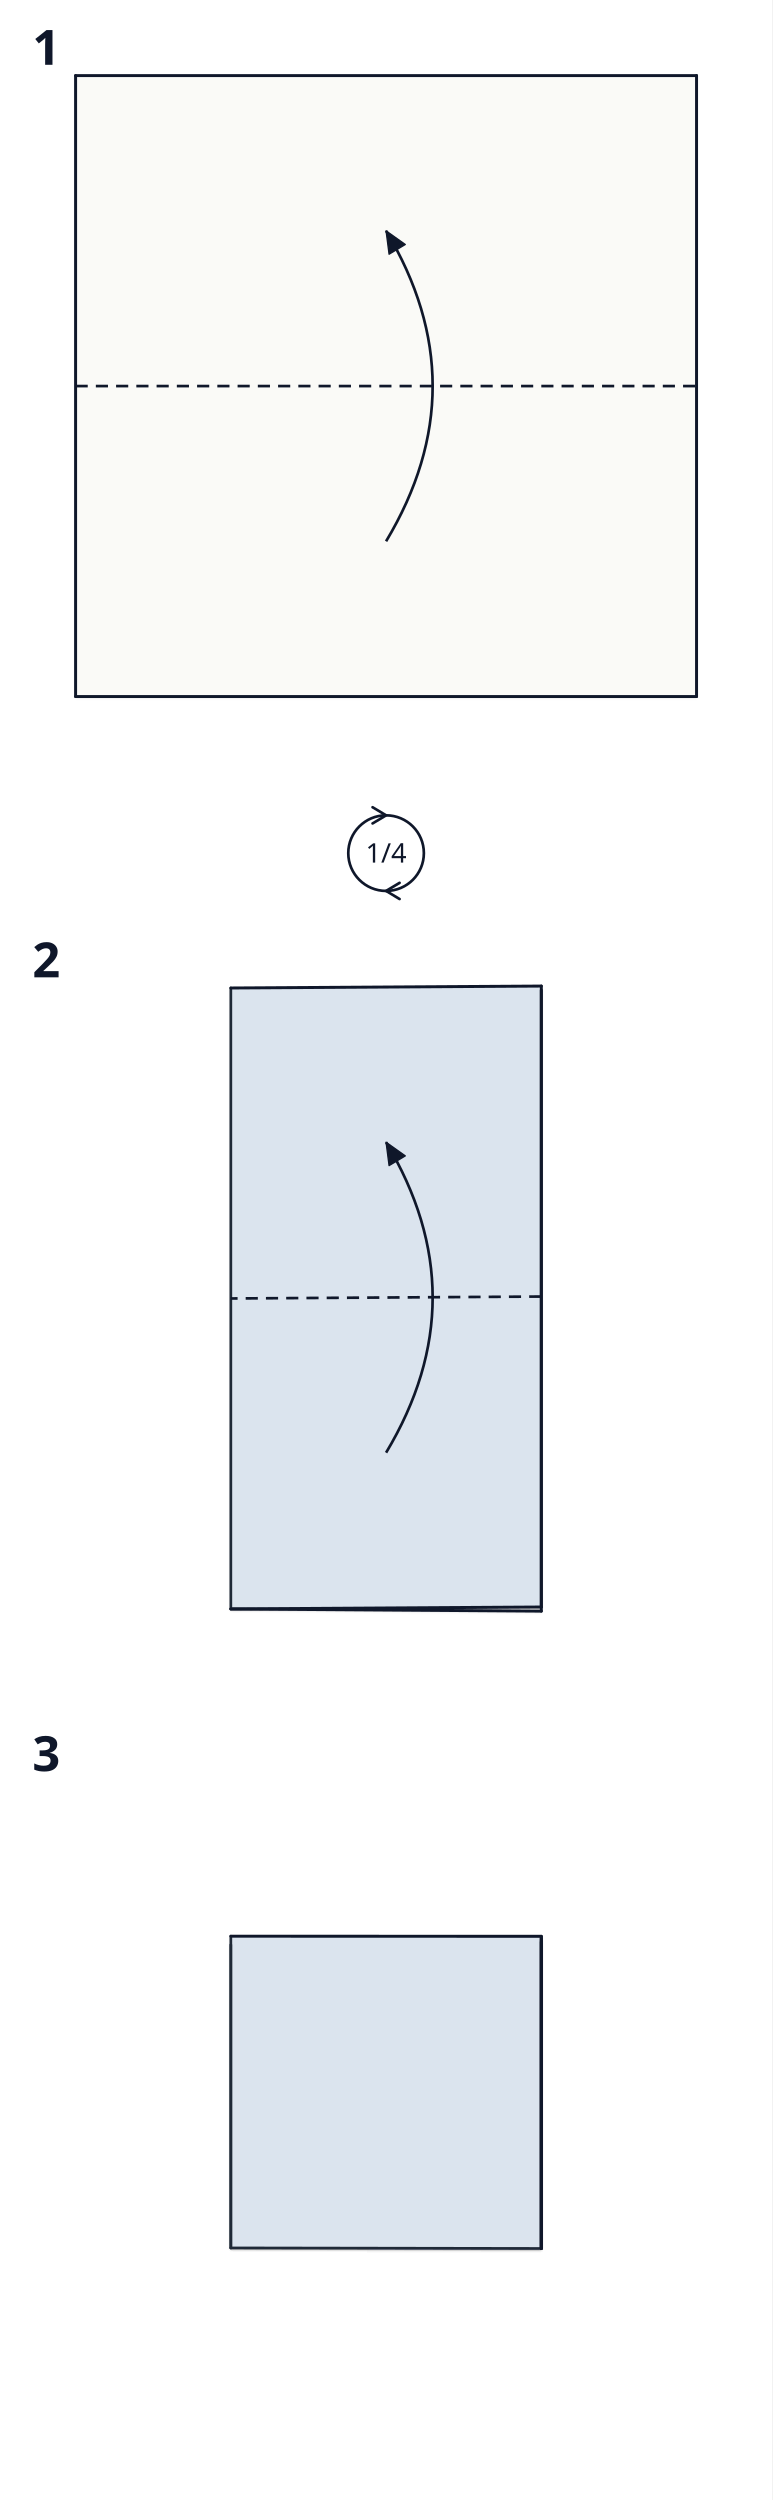
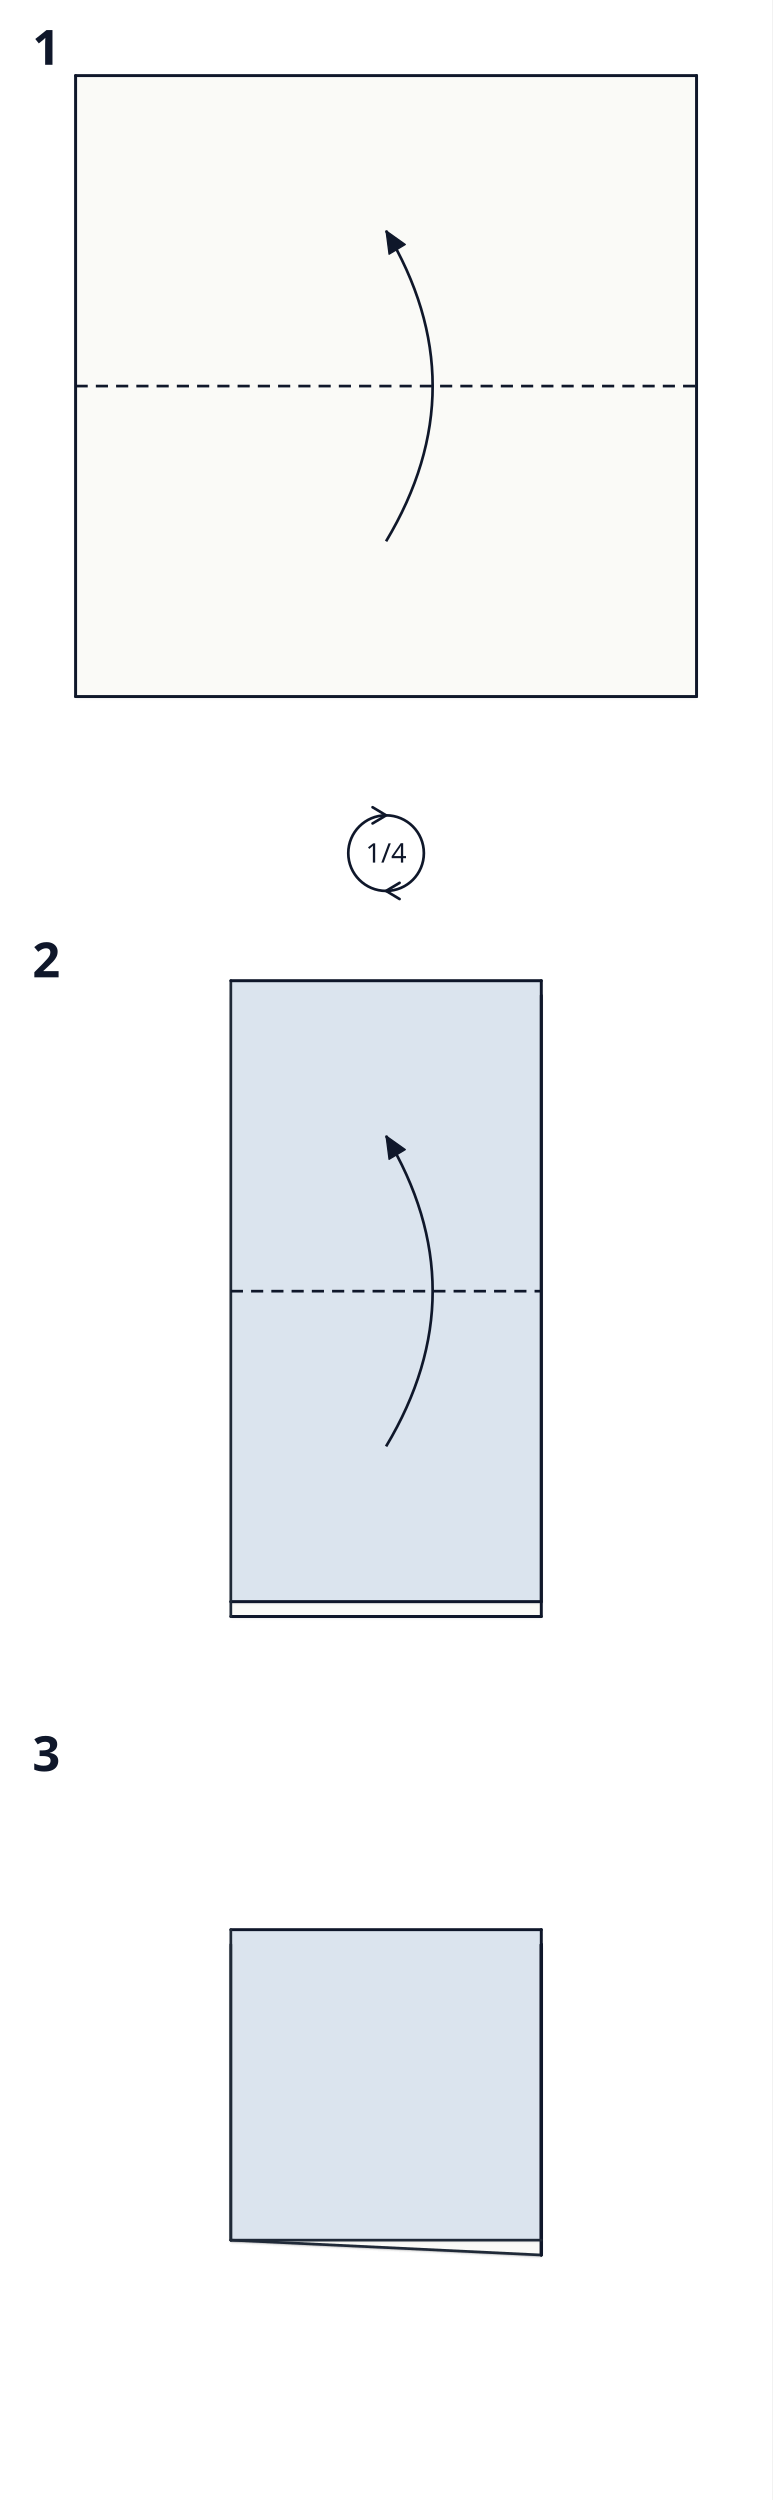
<svg xmlns="http://www.w3.org/2000/svg" width="572" height="1852" viewBox="0 0 572 1852" font-family="ui-sans-serif, system-ui, sans-serif">
  <rect width="572" height="1852" fill="white" />
  <g data-panel="1" transform="translate(0,0)">
    <g transform="translate(0,0)">
      <svg width="572" height="572" viewBox="0 0 572 572" font-family="ui-sans-serif, system-ui, sans-serif" x="0" y="0">
        <defs>
          <filter id="layerShadow" x="-20%" y="-20%" width="140%" height="140%">
            <feDropShadow dx="0" dy="1" stdDeviation="1.1" flood-color="#0f172a" flood-opacity="0.18" />
          </filter>
        </defs>
        <g data-layer="paper">
          <polygon points="56,516 516,516 516,56 56,56" fill="#fafaf7" stroke="none" filter="url(#layerShadow)" data-kind="face" data-face-index="0" />
        </g>
        <g data-layer="creases">
          <line class="crease-B" data-kind="crease" x1="56" y1="516" x2="516" y2="516" stroke="#0f172a" stroke-width="2.2" stroke-linecap="round" />
          <line class="crease-B" data-kind="crease" x1="516" y1="516" x2="516" y2="56" stroke="#0f172a" stroke-width="2.2" stroke-linecap="round" />
          <line class="crease-B" data-kind="crease" x1="516" y1="56" x2="56" y2="56" stroke="#0f172a" stroke-width="2.2" stroke-linecap="round" />
          <line class="crease-B" data-kind="crease" x1="56" y1="56" x2="56" y2="516" stroke="#0f172a" stroke-width="2.2" stroke-linecap="round" />
        </g>
        <g data-layer="annotations">
          <line data-kind="valley-line" data-statement="0" x1="56" y1="286" x2="516" y2="286" stroke="#0f172a" stroke-width="2" stroke-dasharray="9 6" stroke-linecap="butt" />
          <g data-kind="valley-arrow">
            <path d="M286,401 Q355,286 286,171" fill="none" stroke="#0f172a" stroke-width="2" />
            <polygon points="286,171 300.23,181.12 288.23,188.32" fill="#0f172a" stroke="#0f172a" stroke-width="1" stroke-linejoin="round" />
          </g>
        </g>
      </svg>
    </g>
    <text x="24" y="48" font-size="36" font-weight="700" fill="#0f172a">1</text>
  </g>
  <g data-kind="rotation" data-turn="1/4" data-direction="clockwise">
    <circle cx="286" cy="632" r="28" fill="none" stroke="#0f172a" stroke-width="2" />
    <polyline points="276,610 286,604 276,598" fill="none" stroke="#0f172a" stroke-width="2" stroke-linejoin="round" stroke-linecap="round" />
    <polyline points="296,654 286,660 296,666" fill="none" stroke="#0f172a" stroke-width="2" stroke-linejoin="round" stroke-linecap="round" />
    <text x="286" y="639" text-anchor="middle" font-size="20" fill="#0f172a">1/4</text>
  </g>
  <g data-panel="2" transform="translate(0,676)">
    <g transform="translate(0,0)">
      <svg width="572" height="572" viewBox="0 0 572 572" font-family="ui-sans-serif, system-ui, sans-serif" x="0" y="0">
        <defs>
          <filter id="layerShadow" x="-20%" y="-20%" width="140%" height="140%">
            <feDropShadow dx="0" dy="1" stdDeviation="1.1" flood-color="#0f172a" flood-opacity="0.18" />
          </filter>
        </defs>
        <g data-layer="paper">
-           <polygon points="171,515.909 401,517.525 401,57.525 171,55.909" fill="#fafaf7" stroke="none" filter="url(#layerShadow)" data-kind="face" data-face-index="0" />
-           <polygon points="401,54.475 401,514.475 171,515.909 171,55.909" fill="#dbe4ee" stroke="none" filter="url(#layerShadow)" data-kind="face" data-face-index="1" />
+           <polygon points="171,521.5 401,521.5 401,61.5 171,61.5" fill="#fafaf7" stroke="none" filter="url(#layerShadow)" data-kind="face" data-face-index="0" />
+           <polygon points="401,50.5 401,510.5 171,510.5 171,50.5" fill="#dbe4ee" stroke="none" filter="url(#layerShadow)" data-kind="face" data-face-index="1" />
        </g>
        <g data-layer="creases">
-           <line class="crease-B" data-kind="crease" x1="171" y1="515.909" x2="401" y2="517.525" stroke="#0f172a" stroke-width="2.2" stroke-linecap="round" />
-           <line class="crease-B" data-kind="crease" x1="401" y1="517.525" x2="401" y2="57.525" stroke="#0f172a" stroke-width="2.2" stroke-linecap="round" />
-           <line class="crease-V" data-kind="crease" x1="171" y1="55.909" x2="171" y2="515.909" stroke="#1f2937" stroke-width="2" stroke-linecap="round" data-crease-id="0" />
-           <line class="crease-B" data-kind="crease" x1="401" y1="54.475" x2="401" y2="514.475" stroke="#0f172a" stroke-width="2.2" stroke-linecap="round" />
-           <line class="crease-B" data-kind="crease" x1="401" y1="514.475" x2="171" y2="515.909" stroke="#0f172a" stroke-width="2.2" stroke-linecap="round" />
-           <line class="crease-B" data-kind="crease" x1="171" y1="55.909" x2="401" y2="54.475" stroke="#0f172a" stroke-width="2.2" stroke-linecap="round" />
+           <line class="crease-B" data-kind="crease" x1="171" y1="521.5" x2="401" y2="521.5" stroke="#0f172a" stroke-width="2.2" stroke-linecap="round" />
+           <line class="crease-B" data-kind="crease" x1="401" y1="521.5" x2="401" y2="61.5" stroke="#0f172a" stroke-width="2.2" stroke-linecap="round" />
+           <line class="crease-V" data-kind="crease" x1="171" y1="510.5" x2="171" y2="521.5" stroke="#1f2937" stroke-width="2" stroke-linecap="round" data-crease-id="0" />
+           <line class="crease-B" data-kind="crease" x1="401" y1="50.5" x2="401" y2="510.5" stroke="#0f172a" stroke-width="2.2" stroke-linecap="round" />
+           <line class="crease-B" data-kind="crease" x1="401" y1="510.5" x2="171" y2="510.5" stroke="#0f172a" stroke-width="2.2" stroke-linecap="round" />
+           <line class="crease-V" data-kind="crease" x1="171" y1="510.5" x2="171" y2="50.5" stroke="#1f2937" stroke-width="2" stroke-linecap="round" data-crease-id="0" />
+           <line class="crease-B" data-kind="crease" x1="171" y1="50.5" x2="401" y2="50.5" stroke="#0f172a" stroke-width="2.2" stroke-linecap="round" />
        </g>
        <g data-layer="annotations">
-           <line data-kind="valley-line" data-statement="1" x1="401" y1="284.48" x2="171" y2="285.91" stroke="#0f172a" stroke-width="2" stroke-dasharray="9 6" stroke-linecap="butt" />
+           <line data-kind="valley-line" data-statement="1" x1="171" y1="280.5" x2="401" y2="280.5" stroke="#0f172a" stroke-width="2" stroke-dasharray="9 6" stroke-linecap="butt" />
          <g data-kind="valley-arrow">
-             <path d="M286,400.16 Q355,285.16 286,170.16" fill="none" stroke="#0f172a" stroke-width="2" />
-             <polygon points="286,170.16 300.23,180.28 288.23,187.48" fill="#0f172a" stroke="#0f172a" stroke-width="1" stroke-linejoin="round" />
+             <path d="M286,395.5 Q355,280.5 286,165.5" fill="none" stroke="#0f172a" stroke-width="2" />
+             <polygon points="286,165.5 300.23,175.62 288.23,182.82" fill="#0f172a" stroke="#0f172a" stroke-width="1" stroke-linejoin="round" />
          </g>
        </g>
      </svg>
    </g>
    <text x="24" y="48" font-size="36" font-weight="700" fill="#0f172a">2</text>
  </g>
  <g data-panel="3" transform="translate(0,1264)">
    <g transform="translate(0,0)">
      <svg width="572" height="572" viewBox="0 0 572 572" font-family="ui-sans-serif, system-ui, sans-serif" x="0" y="0">
        <defs>
          <filter id="layerShadow" x="-20%" y="-20%" width="140%" height="140%">
            <feDropShadow dx="0" dy="1" stdDeviation="1.1" flood-color="#0f172a" flood-opacity="0.18" />
          </filter>
        </defs>
        <g data-layer="paper">
-           <polygon points="401,401.668 401,174.595 171,176.695 171,401.262" fill="#fafaf7" stroke="none" filter="url(#layerShadow)" data-kind="face" data-face-index="0" />
-           <polygon points="401,172.191 401,401.668 171,401.262 171,176.695" fill="#dbe4ee" stroke="none" filter="url(#layerShadow)" data-kind="face" data-face-index="1" />
-           <polygon points="401,401.668 401,170.949 171,170.332 171,401.262" fill="#fafaf7" stroke="none" filter="url(#layerShadow)" data-kind="face" data-face-index="2" />
-           <polygon points="171,170.332 401,170.422 401,401.668 171,401.262" fill="#dbe4ee" stroke="none" filter="url(#layerShadow)" data-kind="face" data-face-index="3" />
+           <polygon points="401,406.5 401,176.5 171,176.5 171,395.5" fill="#fafaf7" stroke="none" filter="url(#layerShadow)" data-kind="face" data-face-index="0" />
+           <polygon points="401,176.5 401,406.5 171,395.5 171,176.5" fill="#dbe4ee" stroke="none" filter="url(#layerShadow)" data-kind="face" data-face-index="1" />
+           <polygon points="401,406.5 401,176.5 171,176.5 171,395.5" fill="#fafaf7" stroke="none" filter="url(#layerShadow)" data-kind="face" data-face-index="2" />
+           <polygon points="171,165.5 401,165.5 401,395.5 171,395.5" fill="#dbe4ee" stroke="none" filter="url(#layerShadow)" data-kind="face" data-face-index="3" />
        </g>
        <g data-layer="creases">
-           <line class="crease-B" data-kind="crease" x1="401" y1="401.668" x2="401" y2="174.595" stroke="#0f172a" stroke-width="2.2" stroke-linecap="round" />
-           <line class="crease-V" data-kind="crease" x1="171" y1="176.695" x2="171" y2="401.262" stroke="#1f2937" stroke-width="2" stroke-linecap="round" data-crease-id="0" />
-           <line class="crease-V" data-kind="crease" x1="171" y1="401.262" x2="401" y2="401.668" stroke="#1f2937" stroke-width="2" stroke-linecap="round" data-crease-id="1" />
-           <line class="crease-B" data-kind="crease" x1="401" y1="172.191" x2="401" y2="401.668" stroke="#0f172a" stroke-width="2.2" stroke-linecap="round" />
-           <line class="crease-B" data-kind="crease" x1="401" y1="401.668" x2="401" y2="170.949" stroke="#0f172a" stroke-width="2.2" stroke-linecap="round" />
-           <line class="crease-V" data-kind="crease" x1="171" y1="170.332" x2="171" y2="401.262" stroke="#1f2937" stroke-width="2" stroke-linecap="round" data-crease-id="0" />
-           <line class="crease-B" data-kind="crease" x1="171" y1="170.332" x2="401" y2="170.422" stroke="#0f172a" stroke-width="2.2" stroke-linecap="round" />
-           <line class="crease-B" data-kind="crease" x1="401" y1="170.422" x2="401" y2="401.668" stroke="#0f172a" stroke-width="2.2" stroke-linecap="round" />
+           <line class="crease-B" data-kind="crease" x1="401" y1="406.5" x2="401" y2="176.5" stroke="#0f172a" stroke-width="2.2" stroke-linecap="round" />
+           <line class="crease-B" data-kind="crease" x1="401" y1="176.5" x2="401" y2="406.5" stroke="#0f172a" stroke-width="2.2" stroke-linecap="round" />
+           <line class="crease-M" data-kind="crease" x1="401" y1="406.5" x2="171" y2="395.5" stroke="#1f2937" stroke-width="2" stroke-linecap="round" data-crease-id="1" />
+           <line class="crease-B" data-kind="crease" x1="401" y1="406.5" x2="401" y2="176.5" stroke="#0f172a" stroke-width="2.2" stroke-linecap="round" />
+           <line class="crease-V" data-kind="crease" x1="171" y1="176.5" x2="171" y2="395.5" stroke="#1f2937" stroke-width="2" stroke-linecap="round" data-crease-id="0" />
+           <line class="crease-B" data-kind="crease" x1="171" y1="165.5" x2="401" y2="165.5" stroke="#0f172a" stroke-width="2.2" stroke-linecap="round" />
+           <line class="crease-B" data-kind="crease" x1="401" y1="165.5" x2="401" y2="395.5" stroke="#0f172a" stroke-width="2.2" stroke-linecap="round" />
+           <line class="crease-V" data-kind="crease" x1="401" y1="395.5" x2="171" y2="395.5" stroke="#1f2937" stroke-width="2" stroke-linecap="round" data-crease-id="1" />
+           <line class="crease-V" data-kind="crease" x1="171" y1="395.5" x2="171" y2="165.5" stroke="#1f2937" stroke-width="2" stroke-linecap="round" data-crease-id="0" />
        </g>
        <g data-layer="annotations" />
      </svg>
    </g>
    <text x="24" y="48" font-size="36" font-weight="700" fill="#0f172a">3</text>
  </g>
</svg>
